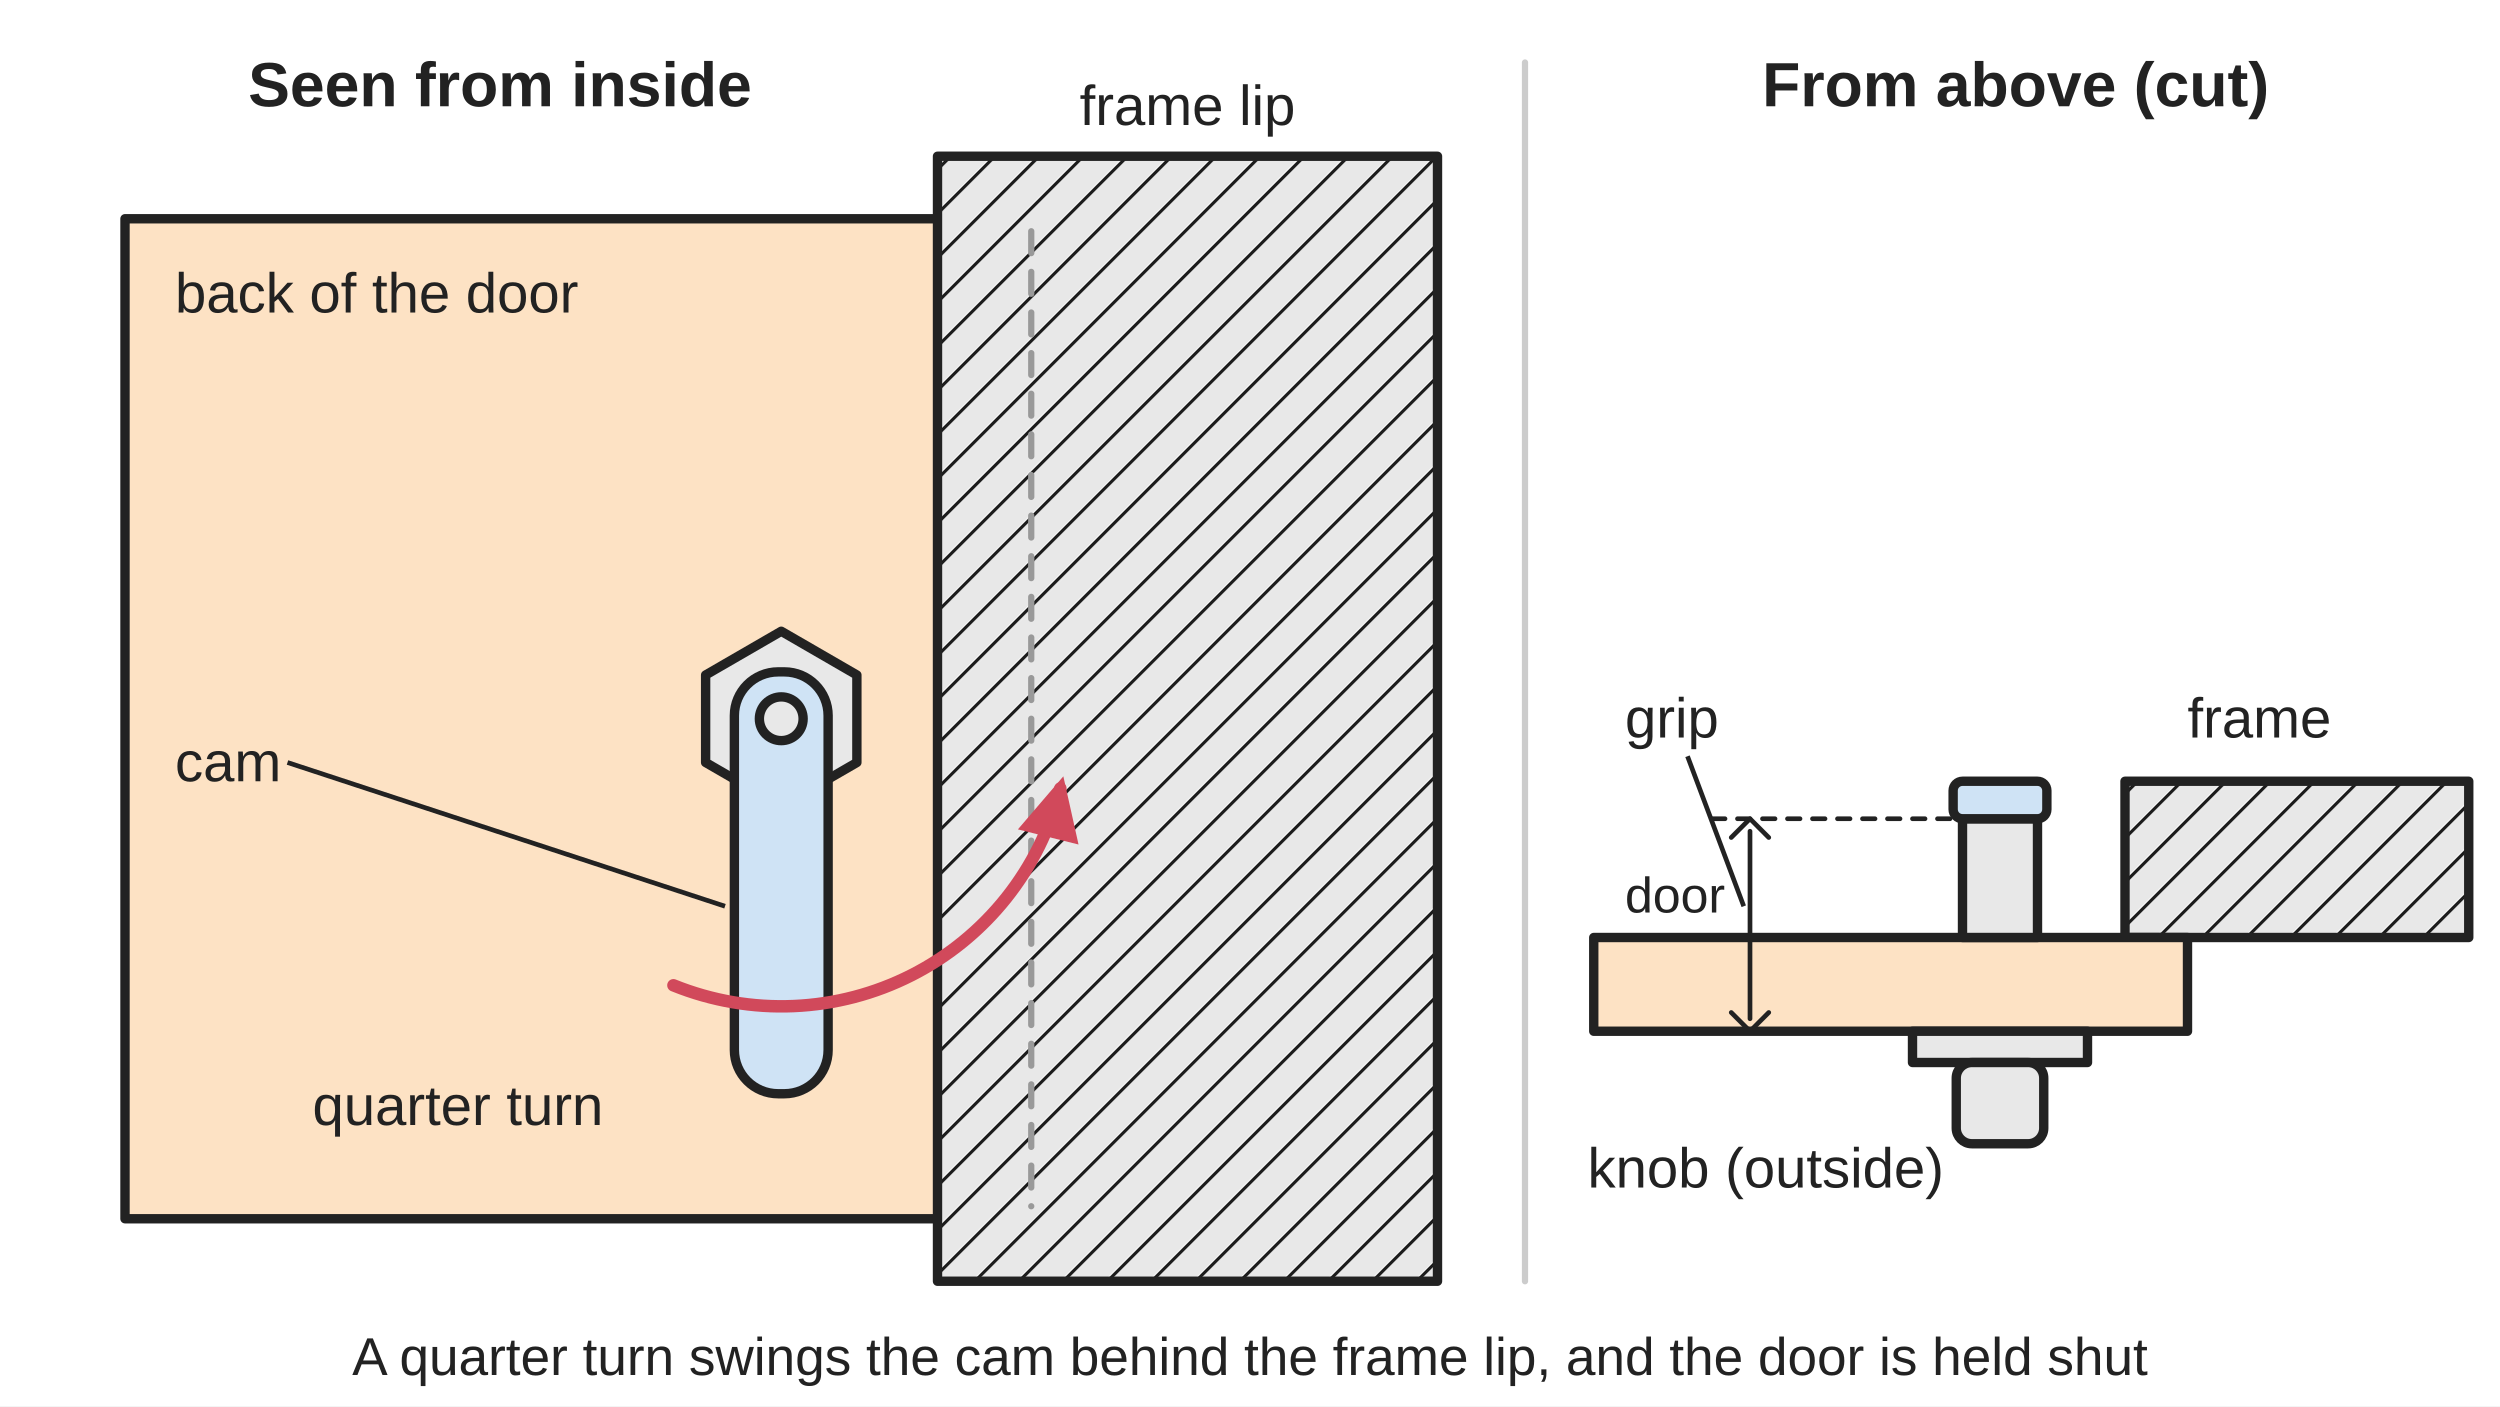
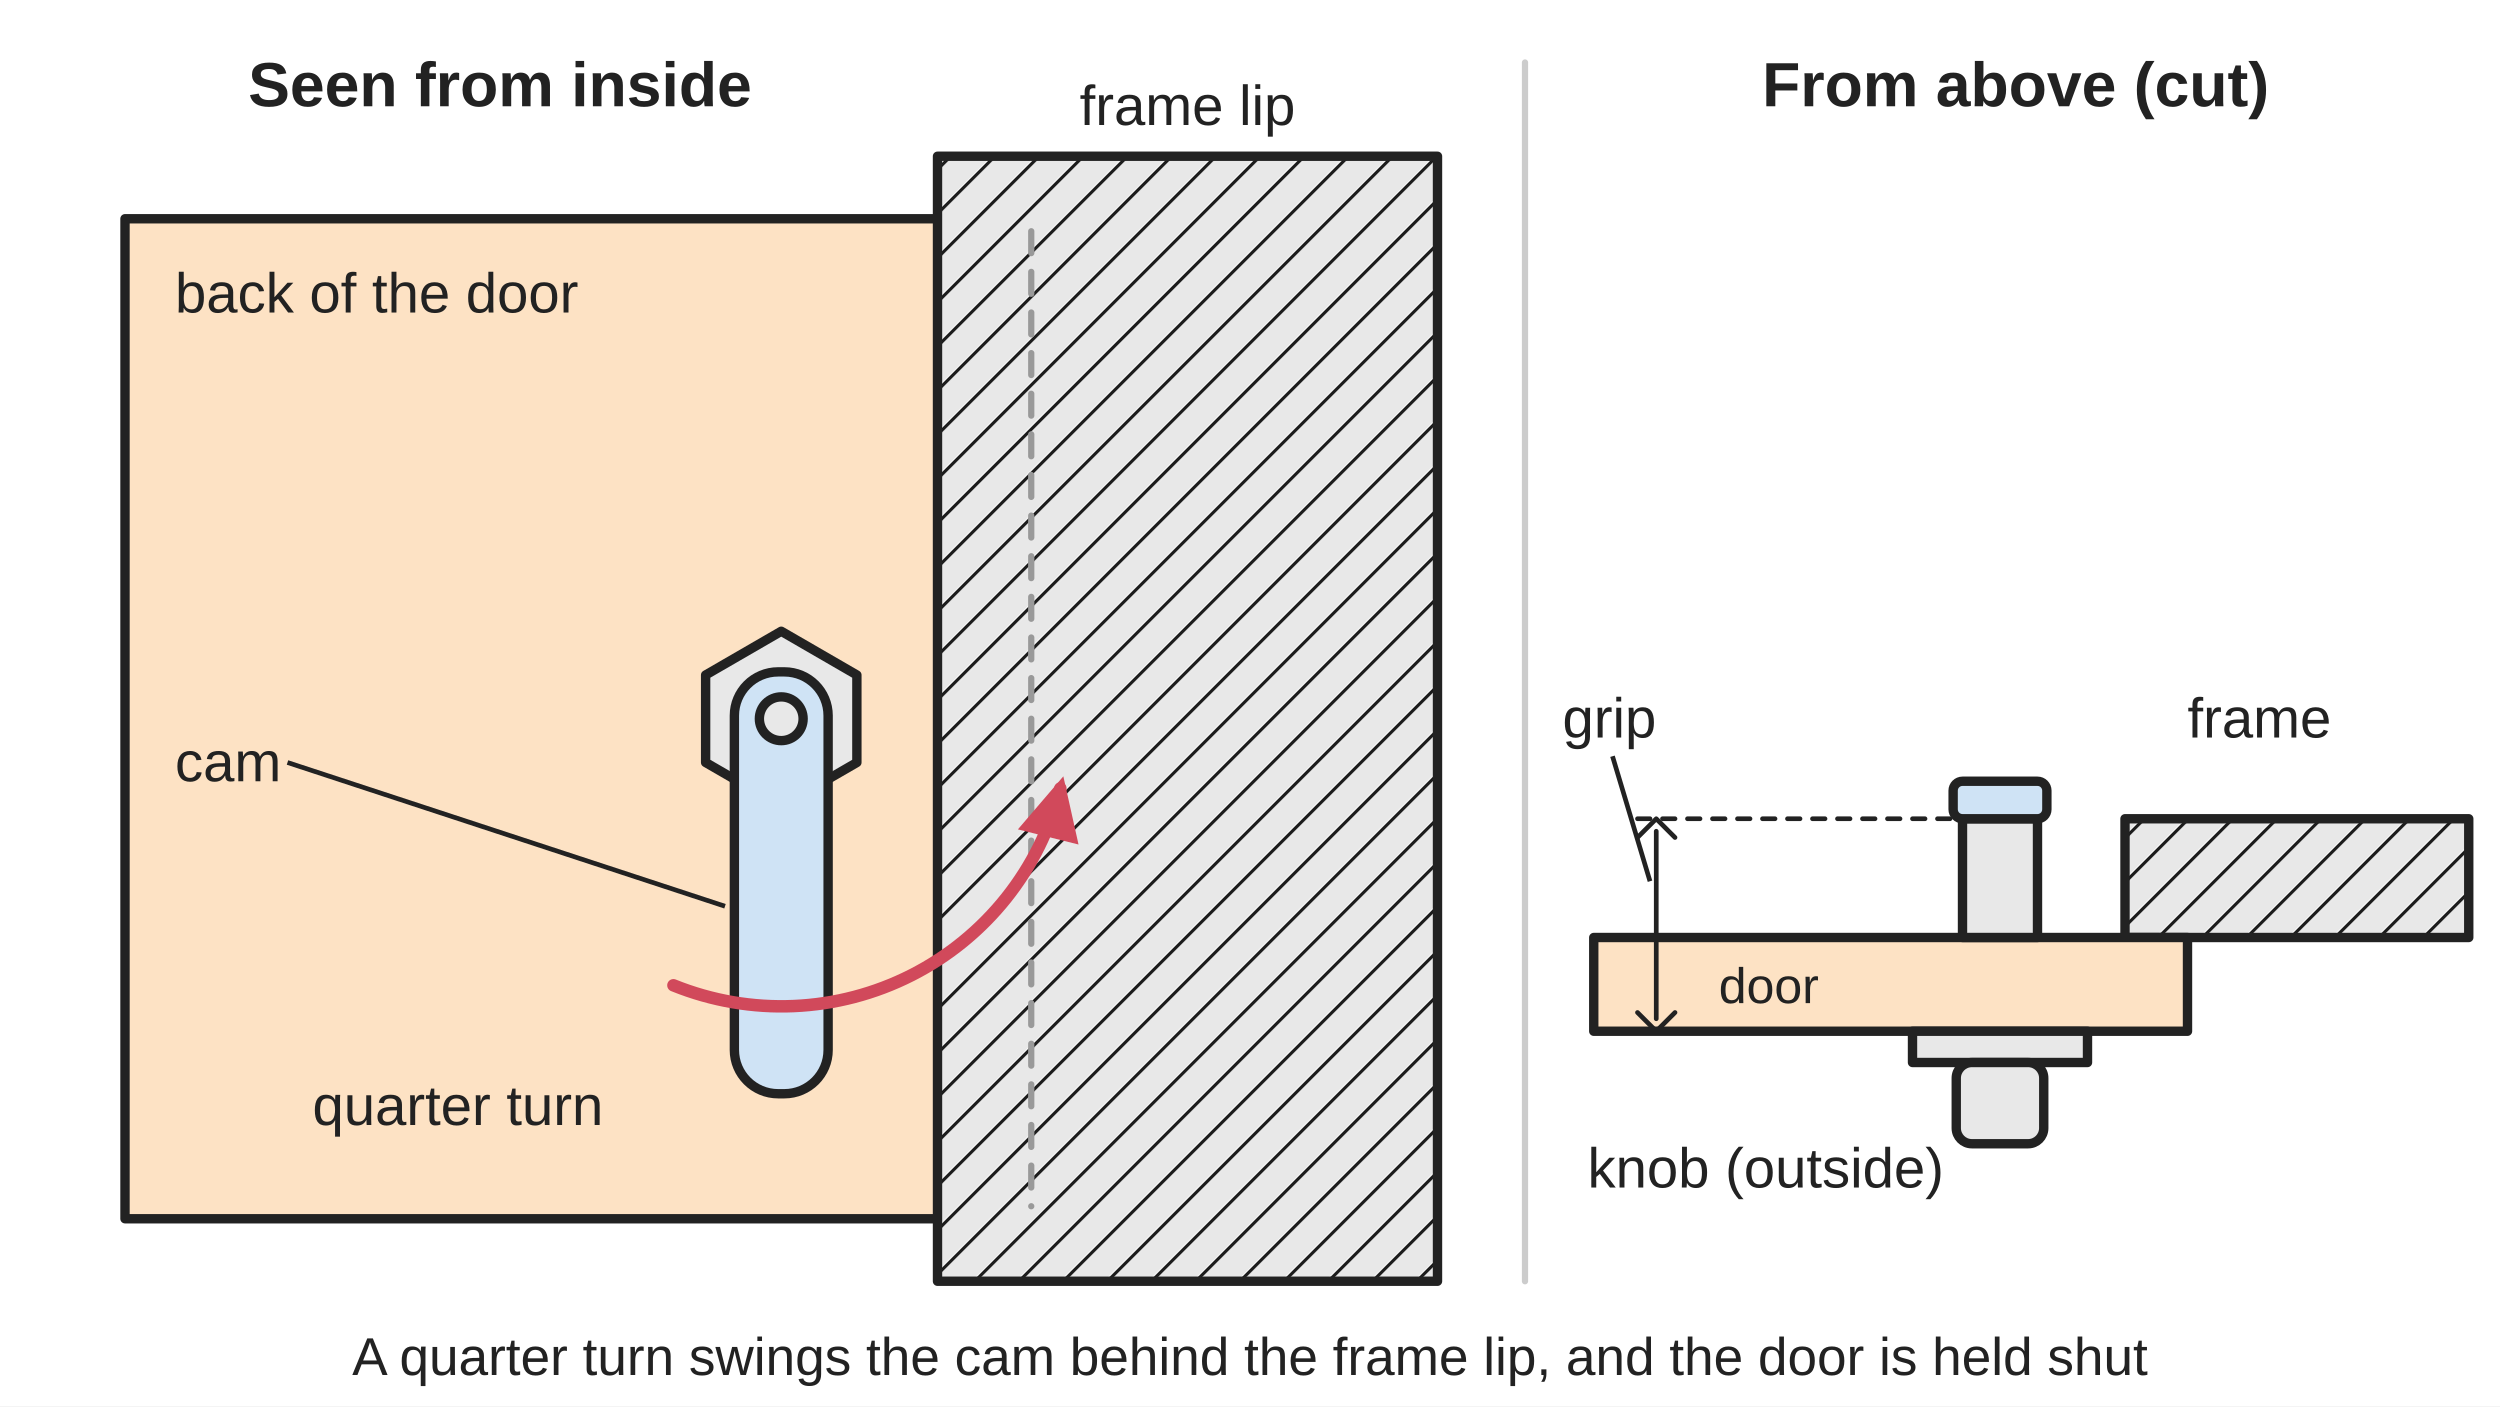
<svg xmlns="http://www.w3.org/2000/svg" viewBox="0 0 800 450" width="800" height="450" role="img">
  <rect width="800" height="450" fill="#ffffff" />
  <defs>
    <marker id="ah" viewBox="0 0 10 10" refX="8" refY="5" markerWidth="5" markerHeight="5" orient="auto-start-reverse">
      <path d="M0,0 L10,5 L0,10 z" fill="#d1495b" />
    </marker>
    <pattern id="hatch" width="10" height="10" patternUnits="userSpaceOnUse" patternTransform="rotate(45)">
      <rect width="10" height="10" fill="#e8e8e8" />
      <line x1="0" y1="0" x2="0" y2="10" stroke="#222" stroke-width="2" />
    </pattern>
  </defs>
  <g stroke="#222" stroke-width="3" stroke-linejoin="round" stroke-linecap="round">
    <line x1="488" y1="20" x2="488" y2="410" stroke="#ccc" stroke-width="2" />
    <rect x="40" y="70" width="290" height="320" fill="#fde2c4" />
    <rect x="300" y="50" width="160" height="360" fill="url(#hatch)" />
    <line x1="330" y1="74" x2="330" y2="386" stroke="#999" stroke-width="2" stroke-dasharray="7 6" />
    <polygon points="274.2,244 250,258 225.8,244 225.8,216 250,202 274.2,216" fill="#e8e8e8" />
    <g>
      <animateTransform attributeName="transform" type="rotate" values="0 250 230;0 250 230;0 250 230;0 250 230;-9.4 250 230;-31.7 250 230;-58.3 250 230;-80.6 250 230;-90 250 230;-90 250 230;-90 250 230;-90 250 230;-90 250 230;-90 250 230;-90 250 230;-90 250 230;-87.5 250 230;-70.6 250 230;-45 250 230;-19.4 250 230;-2.5 250 230;0 250 230;0 250 230;0 250 230;0 250 230;0 250 230" dur="5s" repeatCount="indefinite" />
      <rect x="235" y="215" width="30" height="135" rx="14" fill="#cfe3f5" />
      <circle cx="250" cy="230" r="7" fill="#e8e8e8" />
    </g>
    <path d="M215.5,315.3 A92,92 0 0 0 339.3,252.3" fill="none" stroke="#d1495b" stroke-width="4" marker-end="url(#ah)" />
-     <rect x="680" y="250" width="110" height="50" fill="url(#hatch)" />
+     <rect x="680" y="262" width="110" height="38" fill="url(#hatch)" />
    <rect x="510" y="300" width="190" height="30" fill="#fde2c4" />
    <rect x="628" y="262" width="24" height="38" fill="#e8e8e8" />
    <rect x="612" y="330" width="56" height="10" fill="#e8e8e8" />
    <rect x="626" y="340" width="28" height="26" rx="5" fill="#e8e8e8" />
    <rect x="625" y="250" width="30" height="12" rx="3" fill="#cfe3f5">
      <animate attributeName="x" values="625;625;625;625;622.8;619.4;619.4;622.8;625;625;625;625;625;625;625;625;624.4;620.9;618.8;620.9;624.4;625;625;625;625;625" dur="5s" repeatCount="indefinite" />
      <animate attributeName="width" values="30;30;30;30;51.6;96.4;130.6;138.1;135;135;135;135;135;135;135;135;136.2;137.3;116.7;73.2;35.9;30;30;30;30;30" dur="5s" repeatCount="indefinite" />
    </rect>
    <g stroke-width="1.5" fill="none">
-       <path d="M548,262 H624 M548,330 H606" stroke-dasharray="4 4" />
-       <path d="M560,266 V326 M554,268 L560,262 L566,268 M554,324 L560,330 L566,324" />
+       <path d="M524,262 H624" stroke-dasharray="4 4" />
+       <path d="M530,266 V326 M524,268 L530,262 L536,268 M524,324 L530,330 L536,324" />
    </g>
  </g>
  <g font-family="Arial, Helvetica, sans-serif" font-size="18" fill="#222">
    <g text-anchor="middle" font-weight="bold" font-size="20">
      <text x="160" y="34">Seen from inside</text>
      <text x="645" y="34">From above (cut)</text>
    </g>
    <text x="56" y="100">back of the door</text>
    <text x="380" y="40" text-anchor="middle">frame lip</text>
    <text x="400" y="440" text-anchor="middle" font-size="17">A quarter turn swings the cam behind the frame lip, and the door is held shut</text>
    <text x="56" y="250">cam</text>
    <line x1="92" y1="244" x2="232" y2="290" stroke="#222" stroke-width="1.5" />
    <text x="100" y="360">quarter turn</text>
    <text x="508" y="380">knob (outside)</text>
-     <text x="520" y="236">grip</text>
-     <line x1="540" y1="242" x2="558" y2="290" stroke="#222" stroke-width="1.5" />
+     <text x="500" y="236">grip</text>
+     <line x1="516" y1="242" x2="528" y2="282" stroke="#222" stroke-width="1.5" />
    <text x="700" y="236">frame</text>
-     <text x="520" y="292" font-size="16">door</text>
+     <text x="550" y="321" font-size="16">door</text>
  </g>
</svg>
